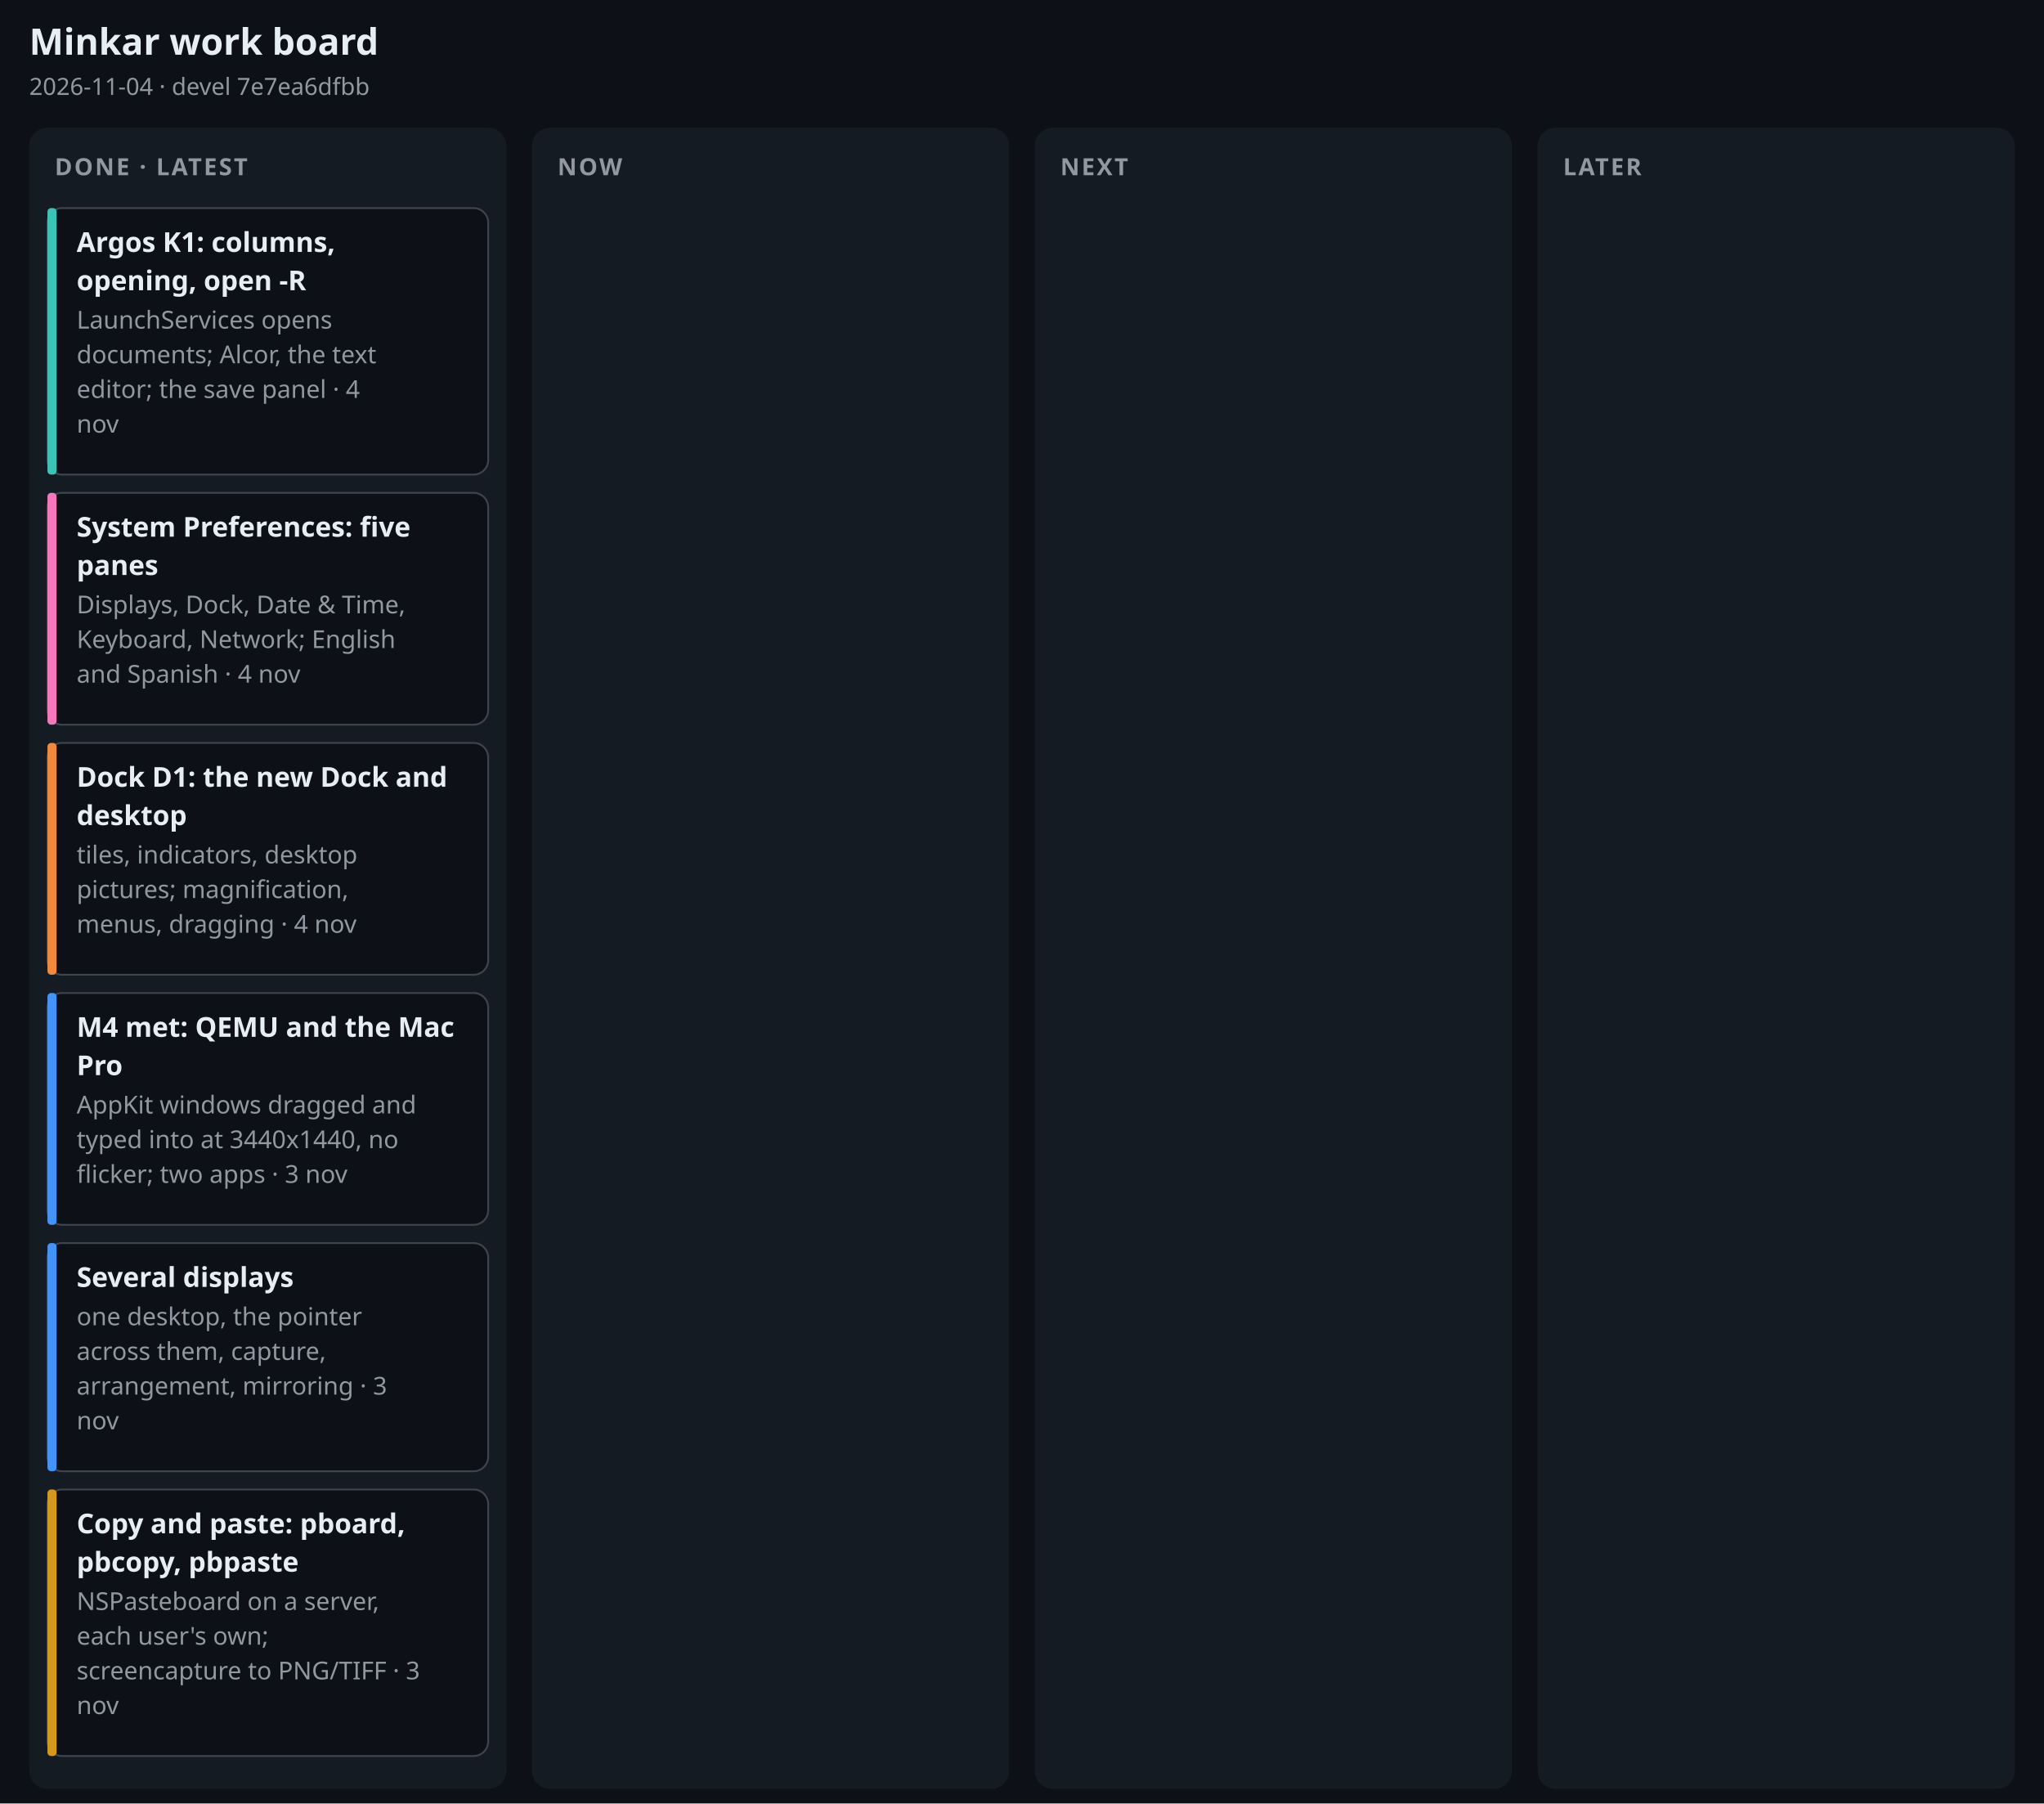
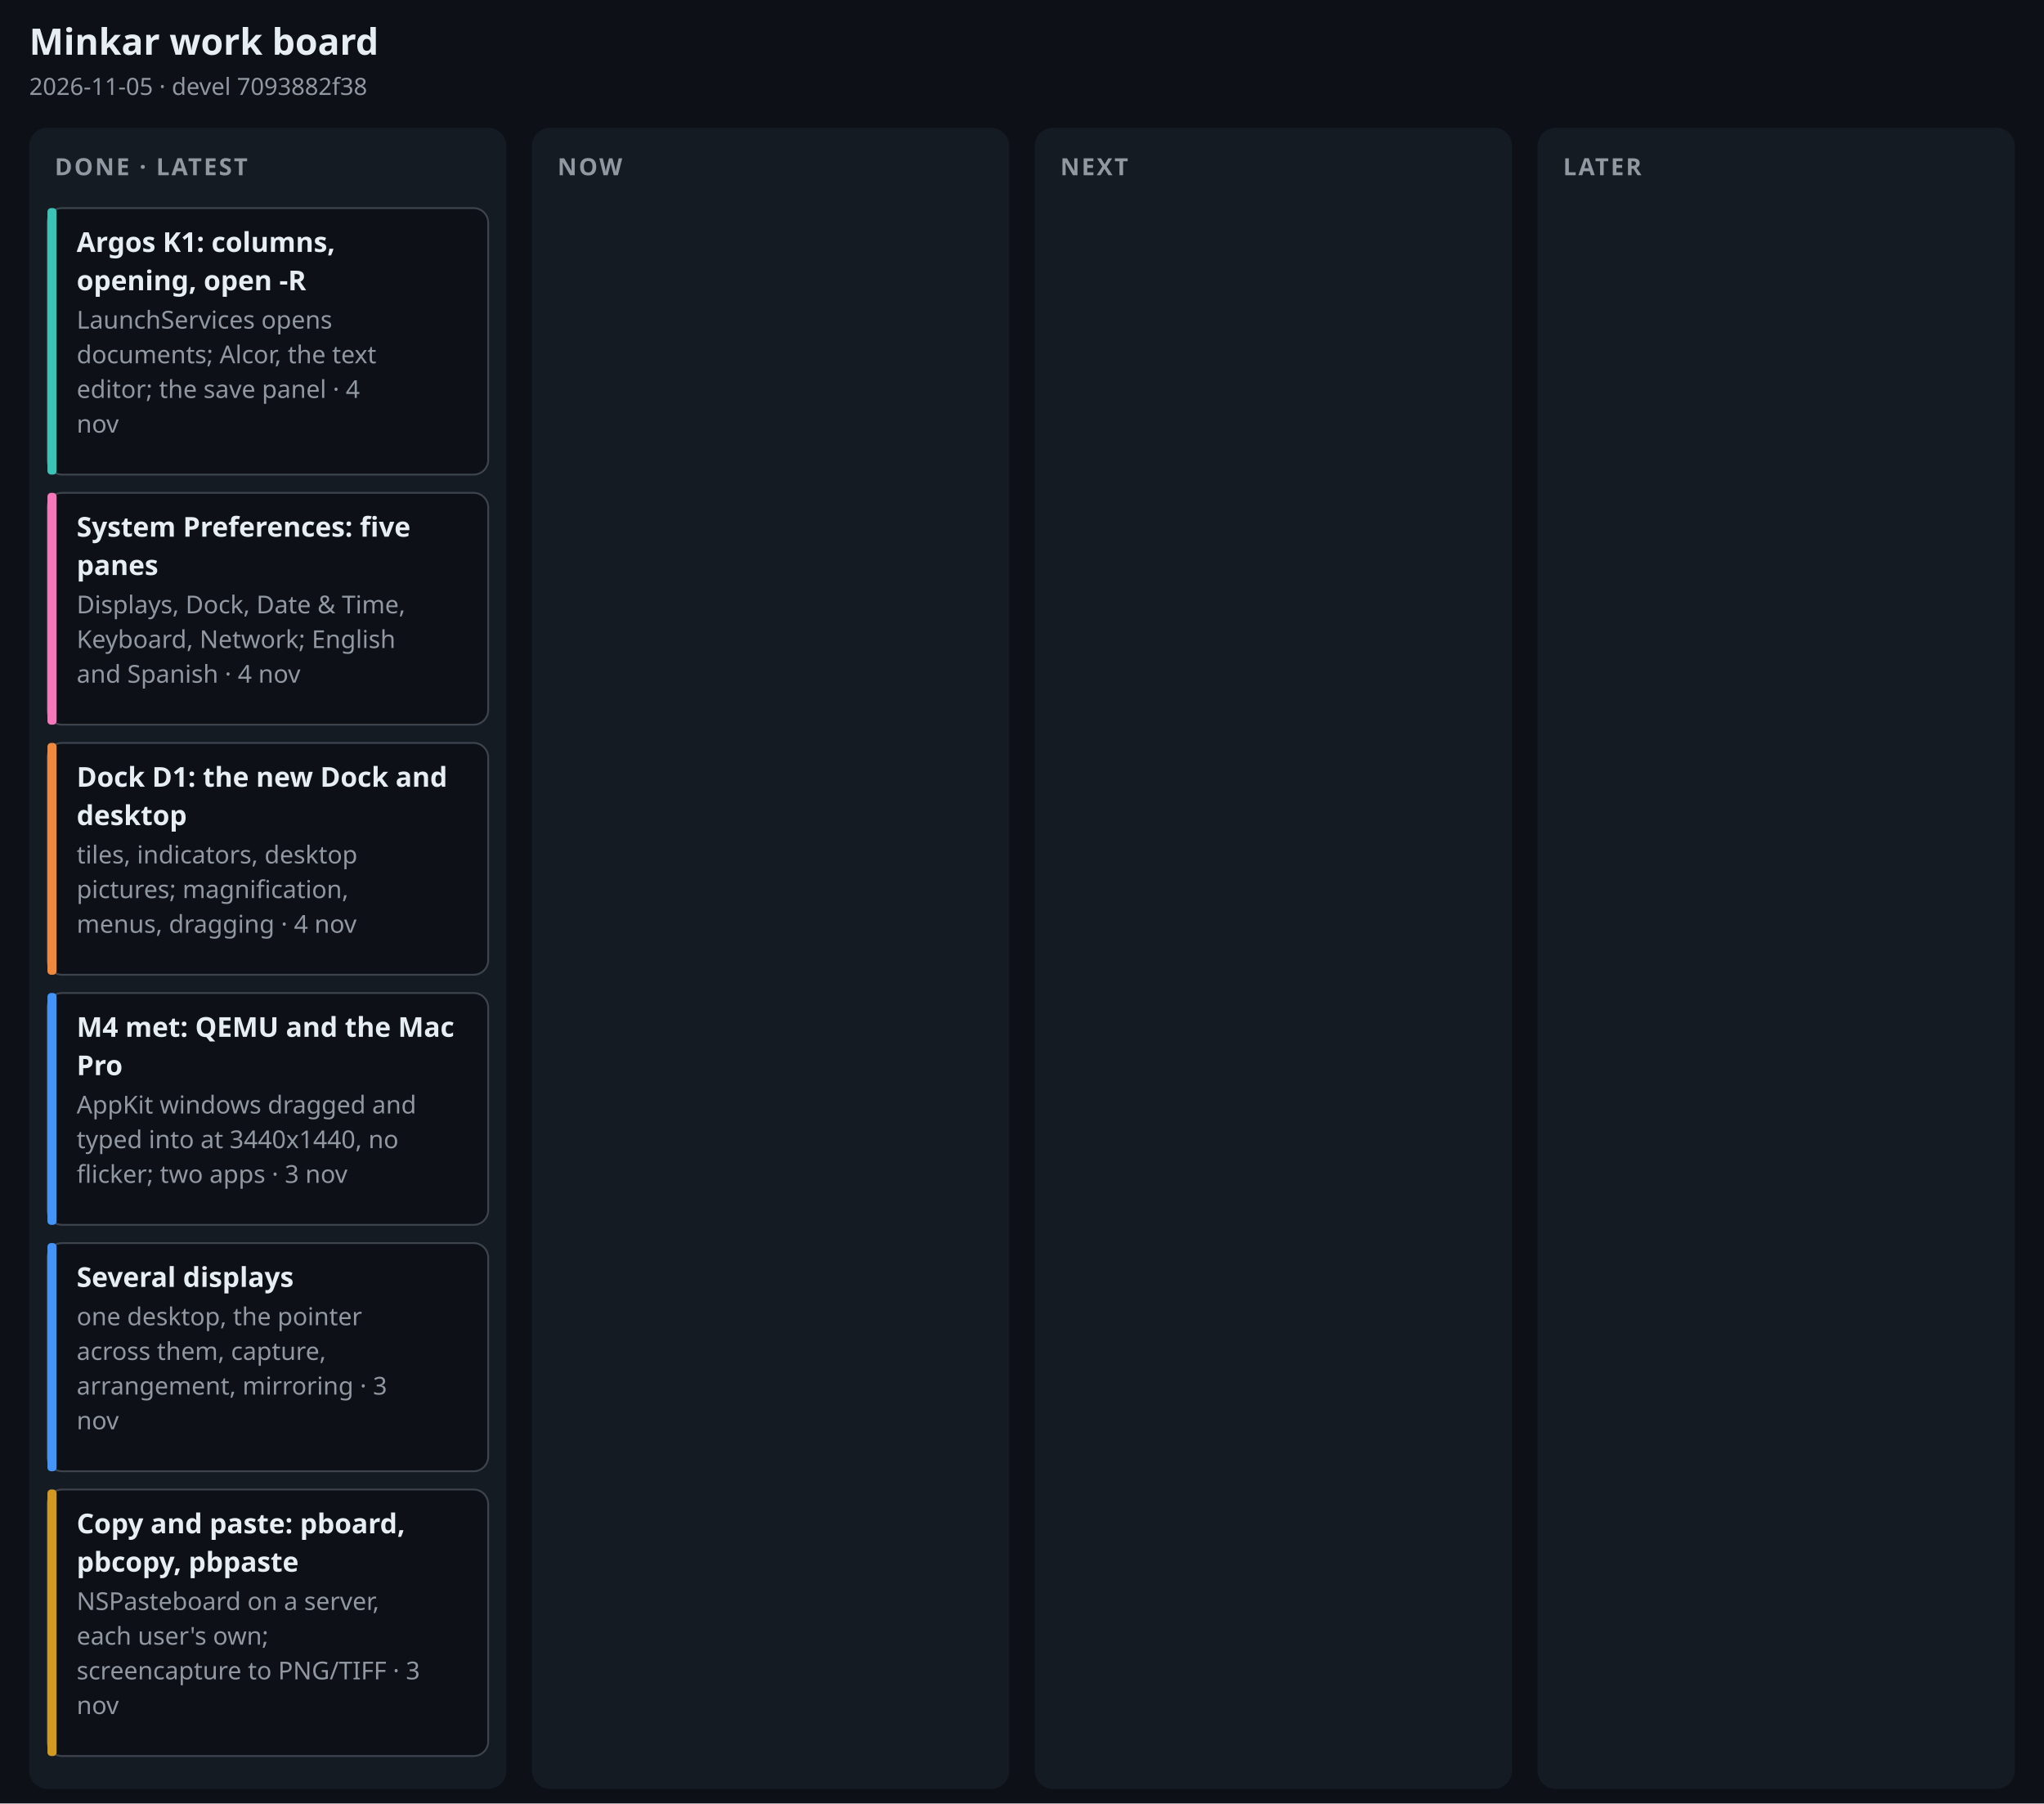
- <svg xmlns="http://www.w3.org/2000/svg" width="1120" height="988" viewBox="0 0 1120 988" font-family="-apple-system, BlinkMacSystemFont, 'Segoe UI', 'Noto Sans', Helvetica, Arial, sans-serif" role="img" aria-label="Minkar work board, 2026-11-04">
+ <svg xmlns="http://www.w3.org/2000/svg" width="1120" height="988" viewBox="0 0 1120 988" font-family="-apple-system, BlinkMacSystemFont, 'Segoe UI', 'Noto Sans', Helvetica, Arial, sans-serif" role="img" aria-label="Minkar work board, 2026-11-05">
  <rect width="1120" height="988" fill="#0d1117" />
  <text x="16" y="30" font-size="20" font-weight="700" fill="#e6edf3" text-anchor="start">Minkar work board</text>
-   <text x="16" y="52" font-size="13" font-weight="400" fill="#9198a1" text-anchor="start">2026-11-04 · devel 7e7ea6dfbb</text>
+   <text x="16" y="52" font-size="13" font-weight="400" fill="#9198a1" text-anchor="start">2026-11-05 · devel 7093882f38</text>
  <rect x="16" y="70" width="261.5" height="910" rx="10" fill="#151b23" />
  <text x="30" y="96" font-size="13" font-weight="700" fill="#9198a1" text-anchor="start" letter-spacing=".08em">DONE · LATEST</text>
  <rect x="26" y="114" width="241.5" height="146" rx="8" fill="#0d1117" stroke="#3d444d" stroke-width="1" />
  <rect x="26" y="114" width="5" height="146" rx="2" fill="#3bc4b5" />
  <text x="42" y="138" font-size="15" font-weight="650" fill="#e6edf3" text-anchor="start">Argos K1: columns,</text>
  <text x="42" y="159" font-size="15" font-weight="650" fill="#e6edf3" text-anchor="start">opening, open -R</text>
  <text x="42" y="180" font-size="13.5" font-weight="400" fill="#9198a1" text-anchor="start">LaunchServices opens</text>
  <text x="42" y="199" font-size="13.5" font-weight="400" fill="#9198a1" text-anchor="start">documents; Alcor, the text</text>
  <text x="42" y="218" font-size="13.5" font-weight="400" fill="#9198a1" text-anchor="start">editor; the save panel · 4</text>
  <text x="42" y="237" font-size="13.5" font-weight="400" fill="#9198a1" text-anchor="start">nov</text>
  <rect x="26" y="270" width="241.5" height="127" rx="8" fill="#0d1117" stroke="#3d444d" stroke-width="1" />
  <rect x="26" y="270" width="5" height="127" rx="2" fill="#f778ba" />
  <text x="42" y="294" font-size="15" font-weight="650" fill="#e6edf3" text-anchor="start">System Preferences: five</text>
  <text x="42" y="315" font-size="15" font-weight="650" fill="#e6edf3" text-anchor="start">panes</text>
  <text x="42" y="336" font-size="13.5" font-weight="400" fill="#9198a1" text-anchor="start">Displays, Dock, Date &amp; Time,</text>
  <text x="42" y="355" font-size="13.5" font-weight="400" fill="#9198a1" text-anchor="start">Keyboard, Network; English</text>
  <text x="42" y="374" font-size="13.5" font-weight="400" fill="#9198a1" text-anchor="start">and Spanish · 4 nov</text>
  <rect x="26" y="407" width="241.5" height="127" rx="8" fill="#0d1117" stroke="#3d444d" stroke-width="1" />
  <rect x="26" y="407" width="5" height="127" rx="2" fill="#f0883e" />
  <text x="42" y="431" font-size="15" font-weight="650" fill="#e6edf3" text-anchor="start">Dock D1: the new Dock and</text>
  <text x="42" y="452" font-size="15" font-weight="650" fill="#e6edf3" text-anchor="start">desktop</text>
  <text x="42" y="473" font-size="13.5" font-weight="400" fill="#9198a1" text-anchor="start">tiles, indicators, desktop</text>
  <text x="42" y="492" font-size="13.5" font-weight="400" fill="#9198a1" text-anchor="start">pictures; magnification,</text>
  <text x="42" y="511" font-size="13.5" font-weight="400" fill="#9198a1" text-anchor="start">menus, dragging · 4 nov</text>
  <rect x="26" y="544" width="241.5" height="127" rx="8" fill="#0d1117" stroke="#3d444d" stroke-width="1" />
  <rect x="26" y="544" width="5" height="127" rx="2" fill="#4493f8" />
  <text x="42" y="568" font-size="15" font-weight="650" fill="#e6edf3" text-anchor="start">M4 met: QEMU and the Mac</text>
  <text x="42" y="589" font-size="15" font-weight="650" fill="#e6edf3" text-anchor="start">Pro</text>
  <text x="42" y="610" font-size="13.5" font-weight="400" fill="#9198a1" text-anchor="start">AppKit windows dragged and</text>
  <text x="42" y="629" font-size="13.5" font-weight="400" fill="#9198a1" text-anchor="start">typed into at 3440x1440, no</text>
  <text x="42" y="648" font-size="13.5" font-weight="400" fill="#9198a1" text-anchor="start">flicker; two apps · 3 nov</text>
  <rect x="26" y="681" width="241.5" height="125" rx="8" fill="#0d1117" stroke="#3d444d" stroke-width="1" />
  <rect x="26" y="681" width="5" height="125" rx="2" fill="#4493f8" />
  <text x="42" y="705" font-size="15" font-weight="650" fill="#e6edf3" text-anchor="start">Several displays</text>
  <text x="42" y="726" font-size="13.5" font-weight="400" fill="#9198a1" text-anchor="start">one desktop, the pointer</text>
  <text x="42" y="745" font-size="13.5" font-weight="400" fill="#9198a1" text-anchor="start">across them, capture,</text>
  <text x="42" y="764" font-size="13.5" font-weight="400" fill="#9198a1" text-anchor="start">arrangement, mirroring · 3</text>
  <text x="42" y="783" font-size="13.5" font-weight="400" fill="#9198a1" text-anchor="start">nov</text>
  <rect x="26" y="816" width="241.5" height="146" rx="8" fill="#0d1117" stroke="#3d444d" stroke-width="1" />
  <rect x="26" y="816" width="5" height="146" rx="2" fill="#d29922" />
  <text x="42" y="840" font-size="15" font-weight="650" fill="#e6edf3" text-anchor="start">Copy and paste: pboard,</text>
  <text x="42" y="861" font-size="15" font-weight="650" fill="#e6edf3" text-anchor="start">pbcopy, pbpaste</text>
  <text x="42" y="882" font-size="13.5" font-weight="400" fill="#9198a1" text-anchor="start">NSPasteboard on a server,</text>
  <text x="42" y="901" font-size="13.5" font-weight="400" fill="#9198a1" text-anchor="start">each user's own;</text>
  <text x="42" y="920" font-size="13.5" font-weight="400" fill="#9198a1" text-anchor="start">screencapture to PNG/TIFF · 3</text>
  <text x="42" y="939" font-size="13.5" font-weight="400" fill="#9198a1" text-anchor="start">nov</text>
  <rect x="291.5" y="70" width="261.5" height="910" rx="10" fill="#151b23" />
  <text x="305.5" y="96" font-size="13" font-weight="700" fill="#9198a1" text-anchor="start" letter-spacing=".08em">NOW</text>
  <rect x="567" y="70" width="261.5" height="910" rx="10" fill="#151b23" />
  <text x="581" y="96" font-size="13" font-weight="700" fill="#9198a1" text-anchor="start" letter-spacing=".08em">NEXT</text>
  <rect x="842.5" y="70" width="261.5" height="910" rx="10" fill="#151b23" />
  <text x="856.5" y="96" font-size="13" font-weight="700" fill="#9198a1" text-anchor="start" letter-spacing=".08em">LATER</text>
</svg>
